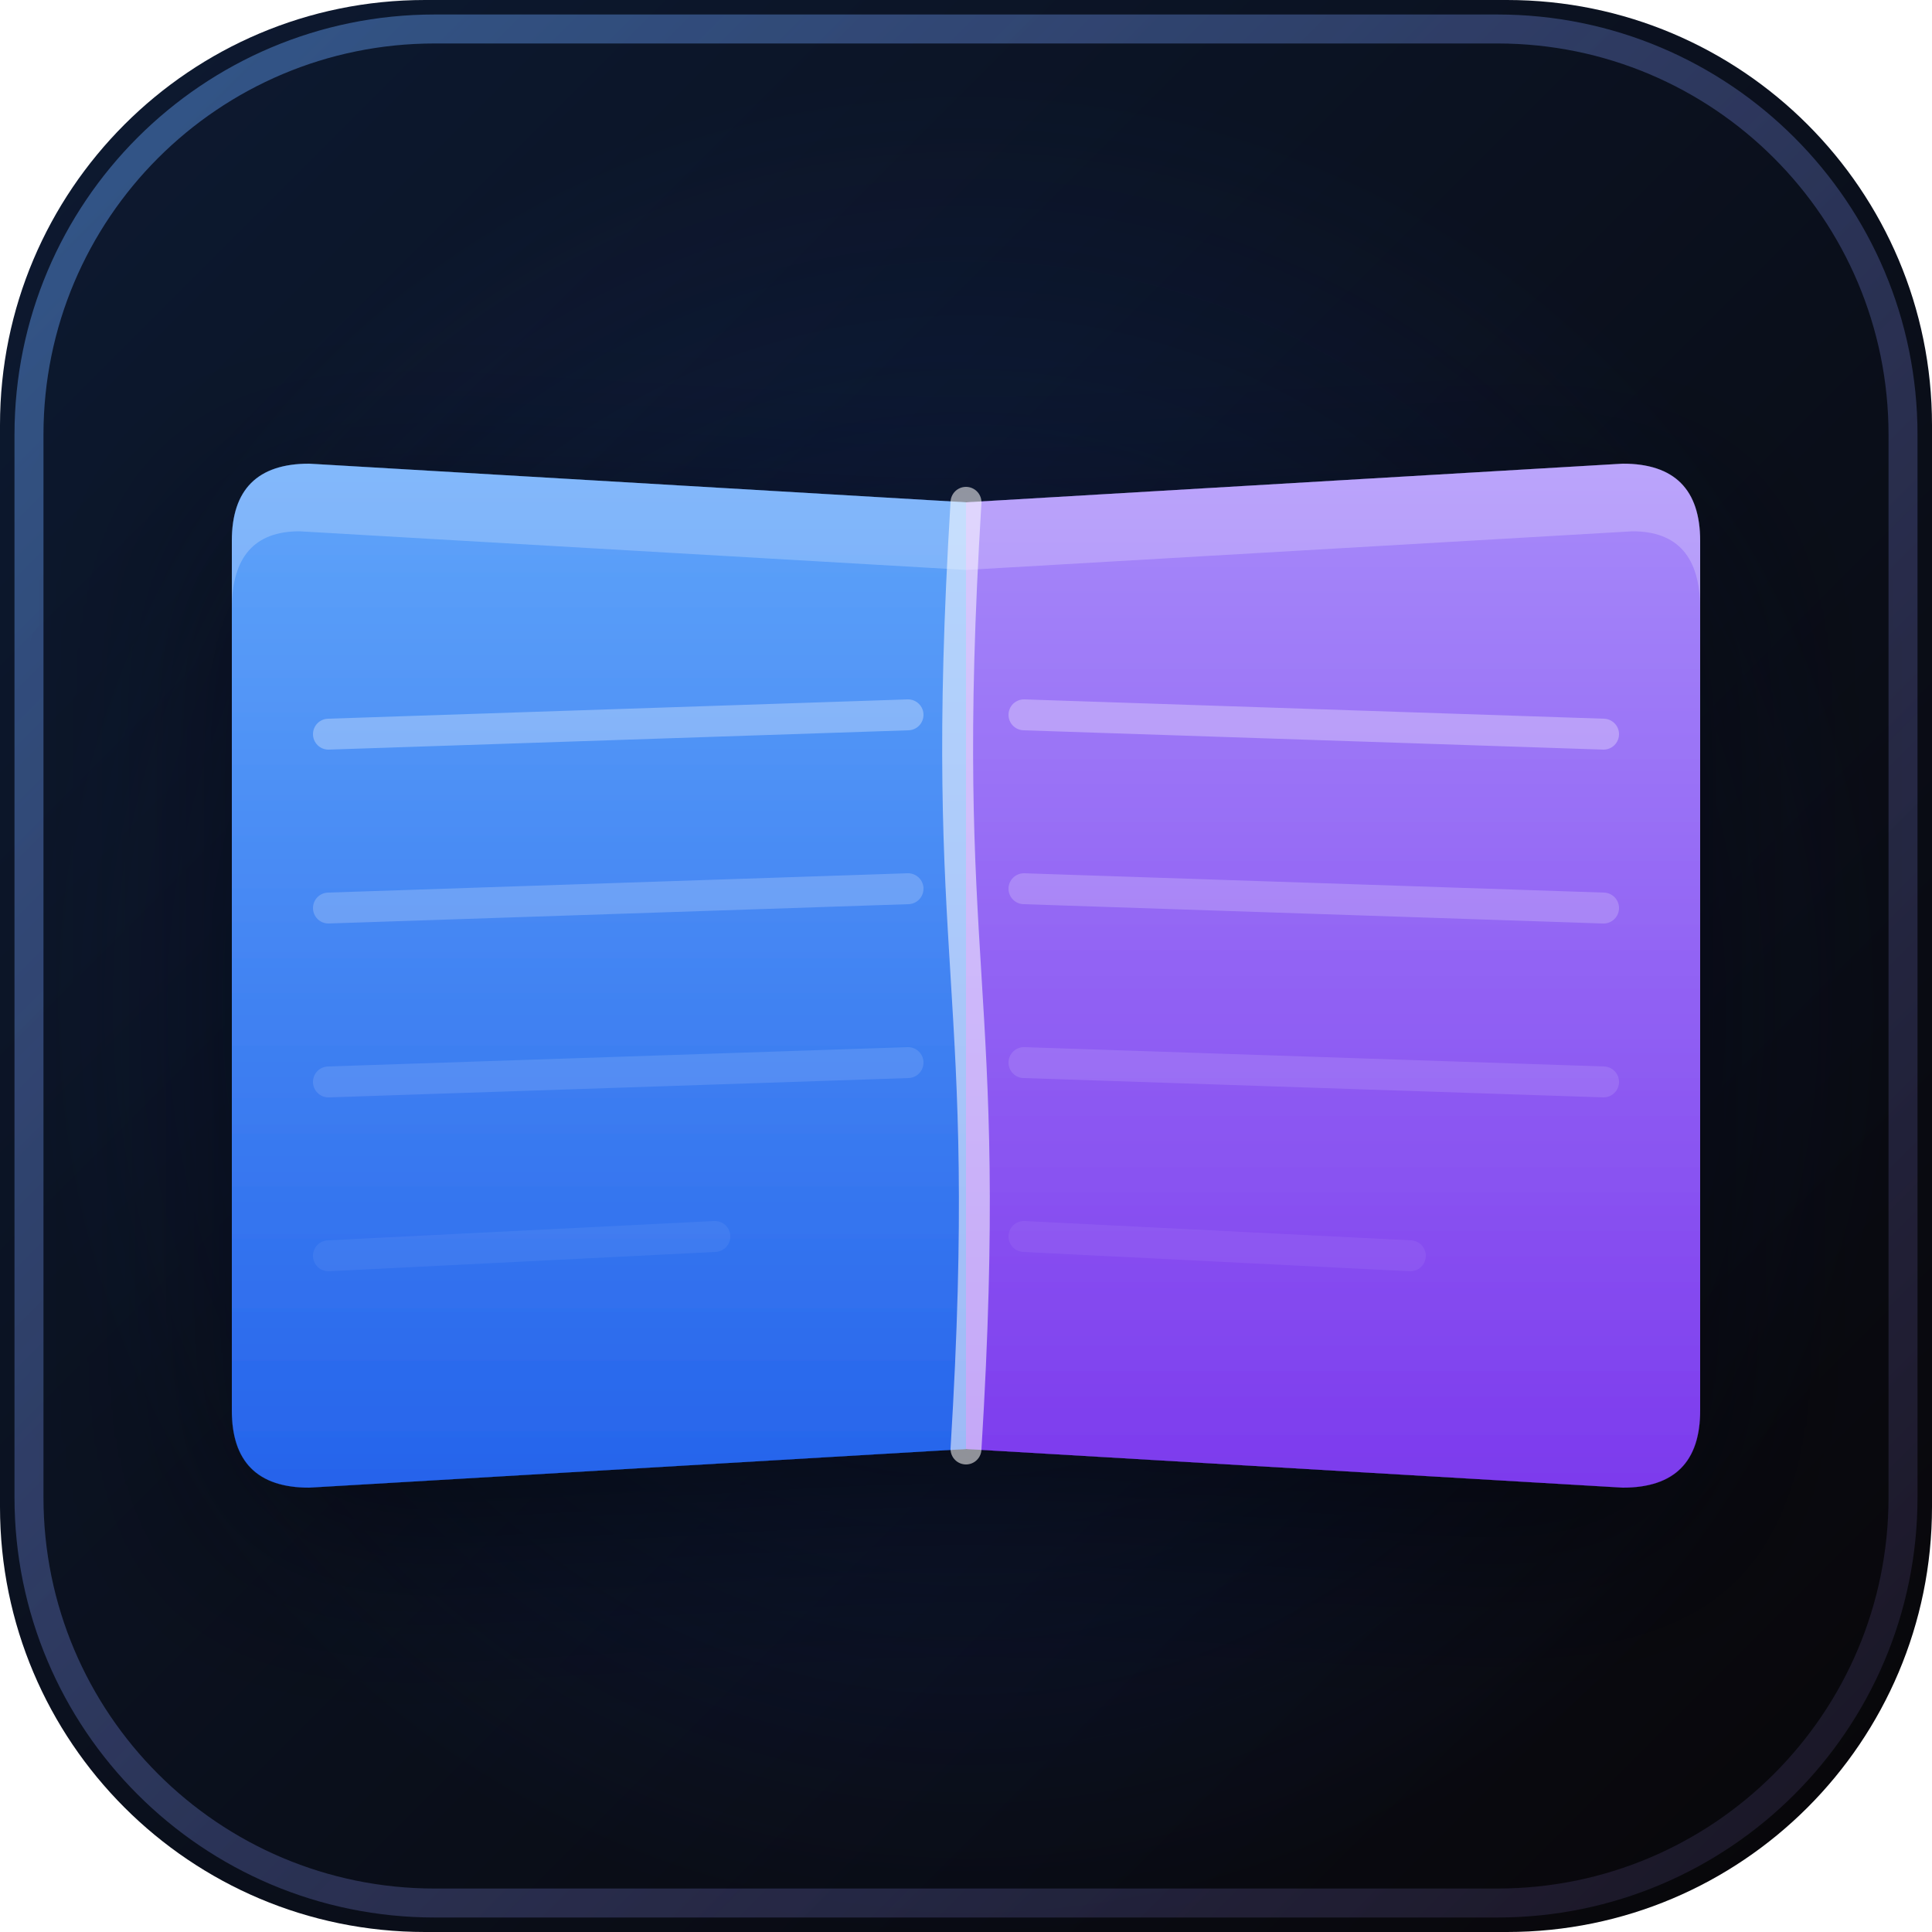
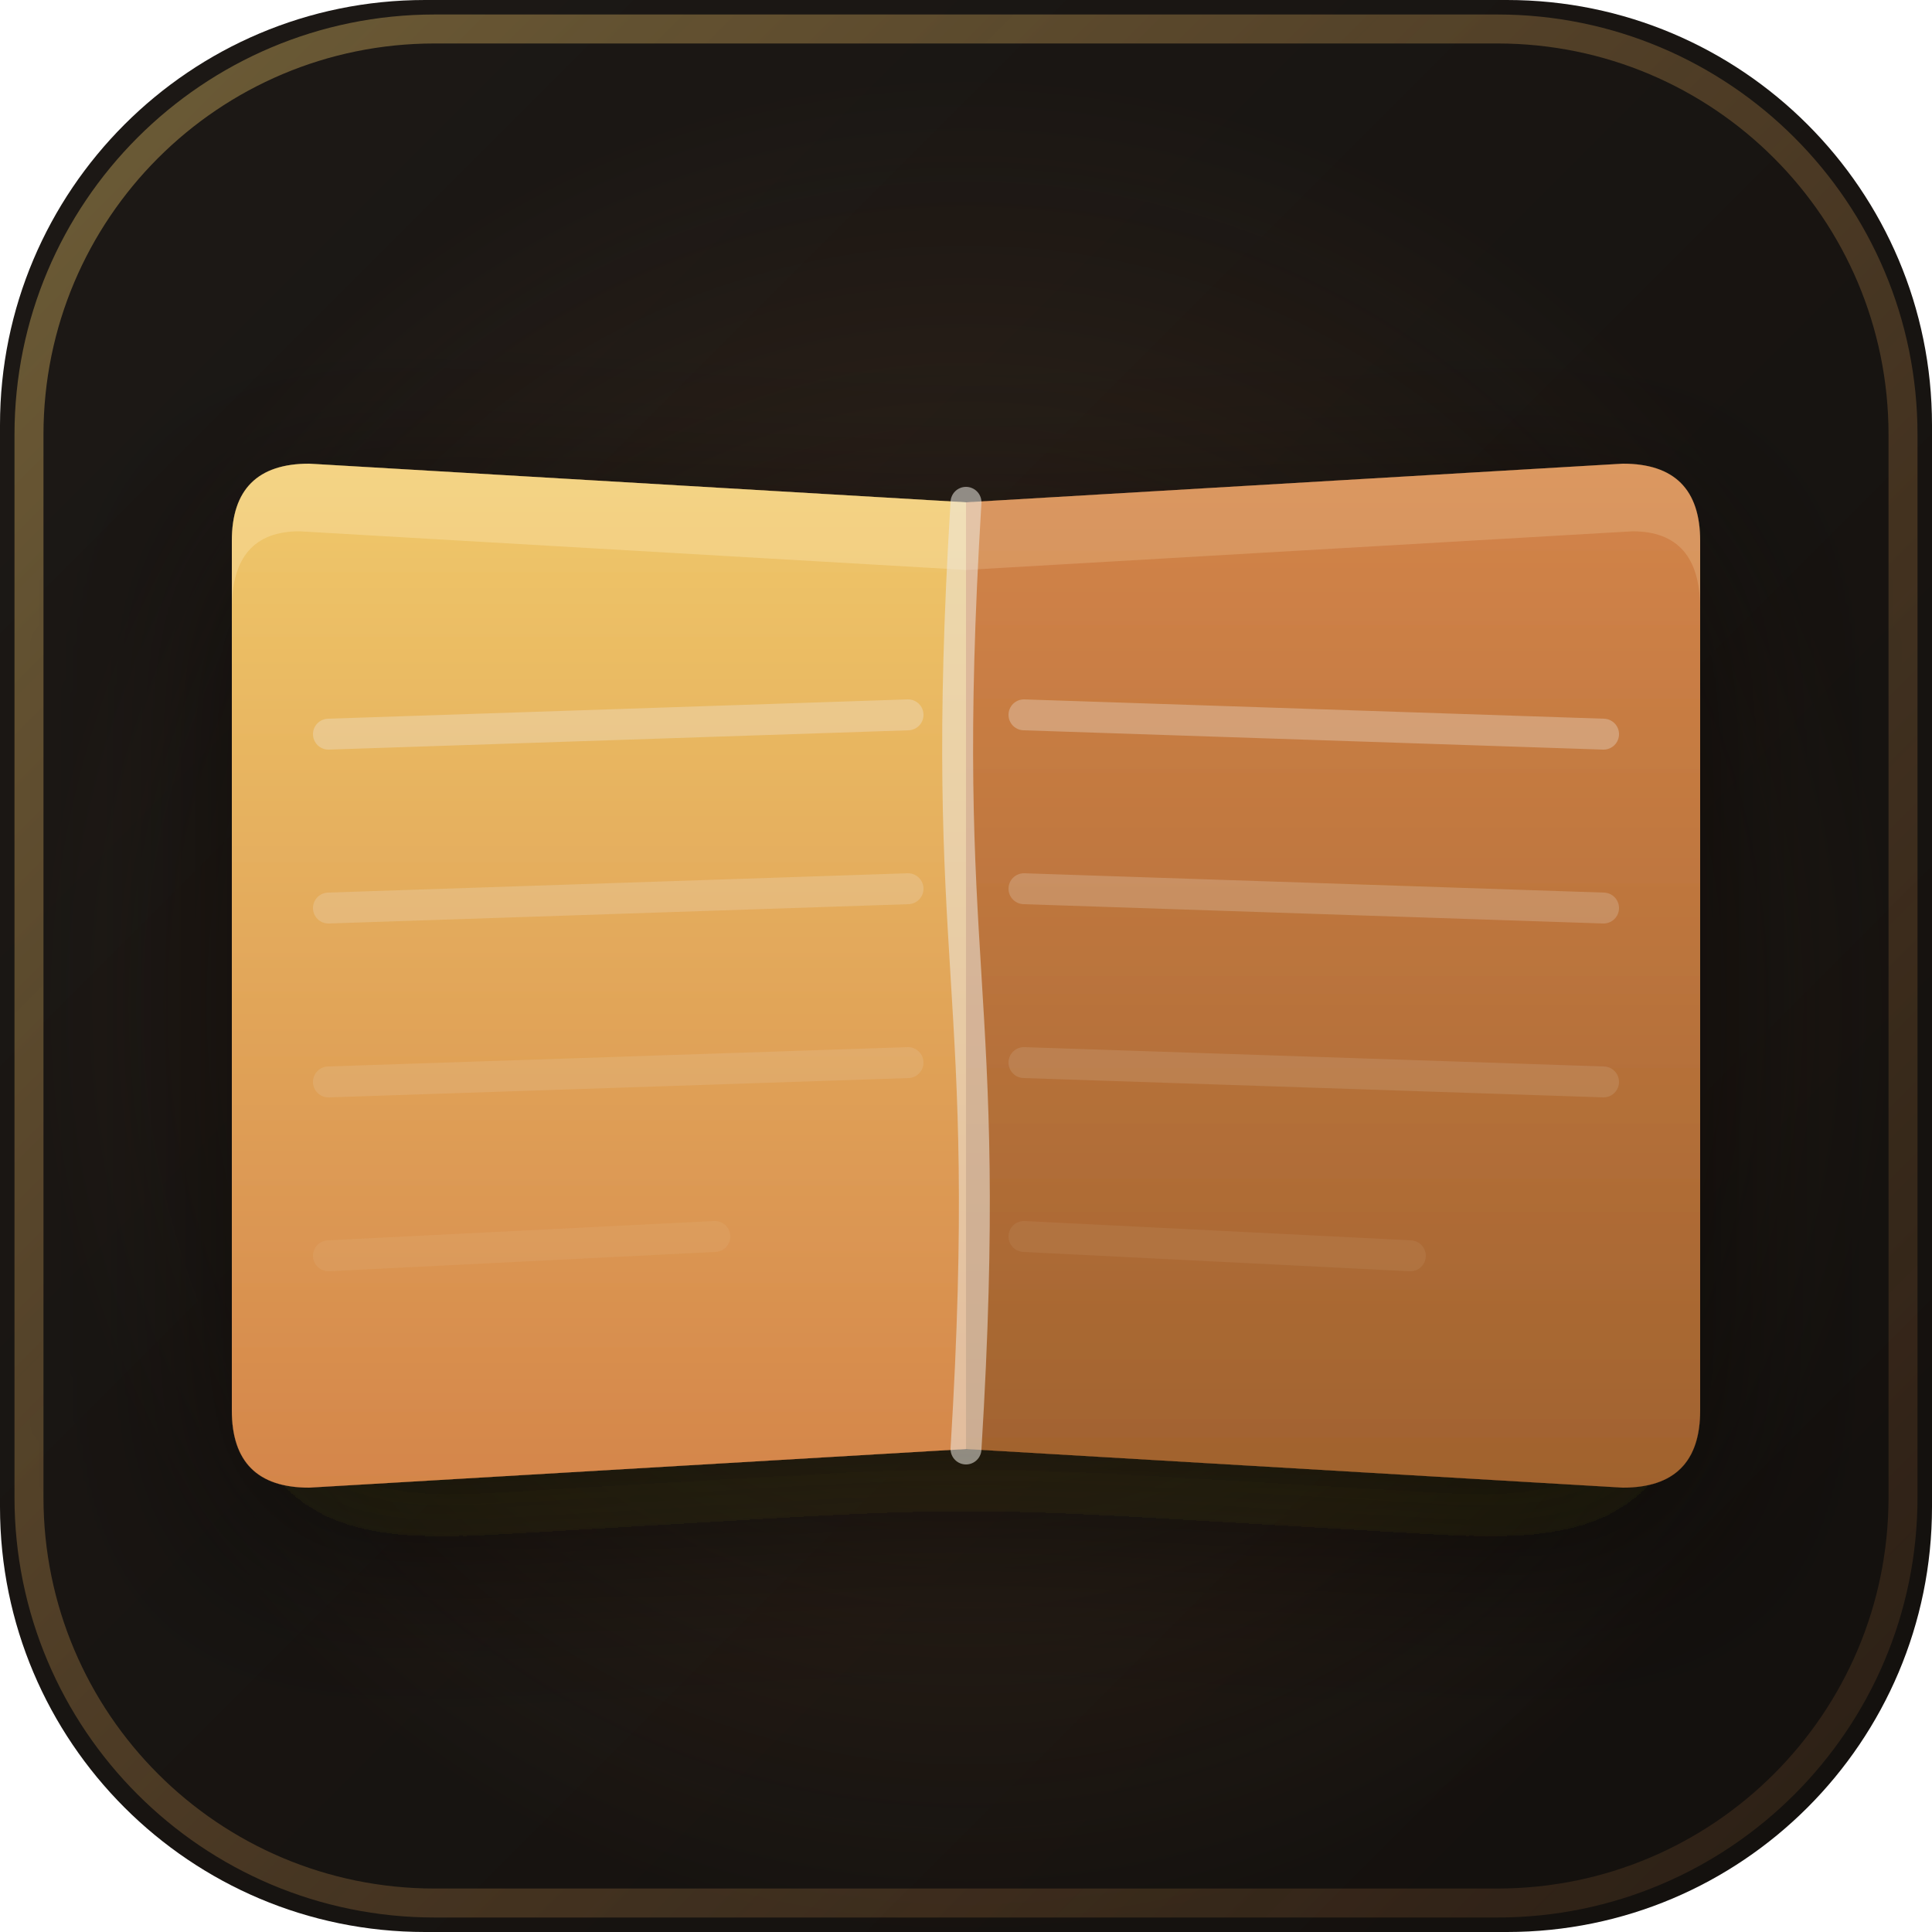
<svg xmlns="http://www.w3.org/2000/svg" viewBox="0 0 100 100">
  <defs>
    <linearGradient id="bg" x1="0" y1="0" x2="1" y2="1">
-       <stop offset="0%" stop-color="#0D1A32" />
-       <stop offset="100%" stop-color="#080608" />
+       <stop offset="0%" stop-color="#1D1916" />
+       <stop offset="100%" stop-color="#13100D" />
    </linearGradient>
    <linearGradient id="lp" x1="0" y1="0" x2="0" y2="1">
-       <stop offset="0%" stop-color="#60A5FA" />
-       <stop offset="100%" stop-color="#2563EB" />
+       <stop offset="0%" stop-color="#F0C96A" />
+       <stop offset="100%" stop-color="#D4854A" />
    </linearGradient>
    <linearGradient id="rp" x1="0" y1="0" x2="0" y2="1">
-       <stop offset="0%" stop-color="#A78BFA" />
-       <stop offset="100%" stop-color="#7C3AED" />
+       <stop offset="0%" stop-color="#D4854A" />
+       <stop offset="100%" stop-color="#A0622E" />
    </linearGradient>
    <linearGradient id="bdr" x1="0" y1="0" x2="1" y2="1">
-       <stop offset="0%" stop-color="#60A5FA" stop-opacity="0.45" />
-       <stop offset="100%" stop-color="#A78BFA" stop-opacity="0.1" />
+       <stop offset="0%" stop-color="#E8C56A" stop-opacity="0.4" />
+       <stop offset="100%" stop-color="#D4854A" stop-opacity="0.12" />
    </linearGradient>
    <radialGradient id="glow" cx="50%" cy="52%" r="48%">
-       <stop offset="0%" stop-color="#1D4ED8" stop-opacity="0.22" />
-       <stop offset="100%" stop-color="#1D4ED8" stop-opacity="0" />
+       <stop offset="0%" stop-color="#D4854A" stop-opacity="0.18" />
+       <stop offset="100%" stop-color="#D4854A" stop-opacity="0" />
    </radialGradient>
    <filter id="sh" x="-25%" y="-25%" width="150%" height="160%">
-       <feDropShadow dx="0" dy="3" stdDeviation="5" flood-color="#000" flood-opacity="0.5" />
+       <feDropShadow dx="0" dy="3" stdDeviation="5" flood-color="#0A0806" flood-opacity="0.6" />
    </filter>
  </defs>
  <rect width="100" height="100" rx="22" fill="url(#bg)" />
  <rect width="100" height="100" rx="22" fill="url(#glow)" />
  <rect x="1.5" y="1.5" width="97" height="97" rx="21" fill="none" stroke="url(#bdr)" stroke-width="1.5" />
  <g filter="url(#sh)">
    <path d="M50,26 L16,24 Q12,24 12,28 L12,73 Q12,77 16,77 L50,75 Z" fill="url(#lp)" />
    <path d="M50,26 L84,24 Q88,24 88,28 L88,73 Q88,77 84,77 L50,75 Z" fill="url(#rp)" />
  </g>
-   <path d="M50,26 L16,24 Q12,24 12,28 L12,31.5 Q12,27.5 15.5,27.5 L50,29.5 Z" fill="rgba(255,255,255,0.22)" />
-   <path d="M50,26 L84,24 Q88,24 88,28 L88,31.5 Q88,27.5 84.5,27.5 L50,29.5 Z" fill="rgba(255,255,255,0.22)" />
-   <line x1="17" y1="38" x2="47" y2="37" stroke="rgba(255,255,255,0.30)" stroke-width="1.6" stroke-linecap="round" />
-   <line x1="17" y1="47" x2="47" y2="46" stroke="rgba(255,255,255,0.20)" stroke-width="1.6" stroke-linecap="round" />
-   <line x1="17" y1="56" x2="47" y2="55" stroke="rgba(255,255,255,0.12)" stroke-width="1.6" stroke-linecap="round" />
-   <line x1="17" y1="65" x2="37" y2="64" stroke="rgba(255,255,255,0.06)" stroke-width="1.6" stroke-linecap="round" />
-   <line x1="53" y1="37" x2="83" y2="38" stroke="rgba(255,255,255,0.30)" stroke-width="1.6" stroke-linecap="round" />
-   <line x1="53" y1="46" x2="83" y2="47" stroke="rgba(255,255,255,0.20)" stroke-width="1.6" stroke-linecap="round" />
-   <line x1="53" y1="55" x2="83" y2="56" stroke="rgba(255,255,255,0.12)" stroke-width="1.6" stroke-linecap="round" />
-   <line x1="53" y1="64" x2="73" y2="65" stroke="rgba(255,255,255,0.06)" stroke-width="1.6" stroke-linecap="round" />
-   <path d="M50,26 C48.5,50.5 51.5,50.5 50,75" fill="none" stroke="rgba(255,255,255,0.55)" stroke-width="1.6" stroke-linecap="round" />
+   <path d="M50,26 L16,24 Q12,24 12,28 L12,31.5 Q12,27.5 15.5,27.5 L50,29.5 Z" fill="rgba(255,240,200,0.28)" />
+   <path d="M50,26 L84,24 Q88,24 88,28 L88,31.5 Q88,27.5 84.5,27.5 L50,29.5 Z" fill="rgba(255,240,200,0.18)" />
+   <line x1="17" y1="38" x2="47" y2="37" stroke="rgba(237,232,226,0.32)" stroke-width="1.6" stroke-linecap="round" />
+   <line x1="17" y1="47" x2="47" y2="46" stroke="rgba(237,232,226,0.22)" stroke-width="1.6" stroke-linecap="round" />
+   <line x1="17" y1="56" x2="47" y2="55" stroke="rgba(237,232,226,0.13)" stroke-width="1.6" stroke-linecap="round" />
+   <line x1="17" y1="65" x2="37" y2="64" stroke="rgba(237,232,226,0.07)" stroke-width="1.6" stroke-linecap="round" />
+   <line x1="53" y1="37" x2="83" y2="38" stroke="rgba(237,232,226,0.32)" stroke-width="1.6" stroke-linecap="round" />
+   <line x1="53" y1="46" x2="83" y2="47" stroke="rgba(237,232,226,0.22)" stroke-width="1.6" stroke-linecap="round" />
+   <line x1="53" y1="55" x2="83" y2="56" stroke="rgba(237,232,226,0.13)" stroke-width="1.6" stroke-linecap="round" />
+   <line x1="53" y1="64" x2="73" y2="65" stroke="rgba(237,232,226,0.07)" stroke-width="1.6" stroke-linecap="round" />
+   <path d="M50,26 C48.5,50.5 51.5,50.5 50,75" fill="none" stroke="rgba(237,232,226,0.55)" stroke-width="1.6" stroke-linecap="round" />
</svg>
